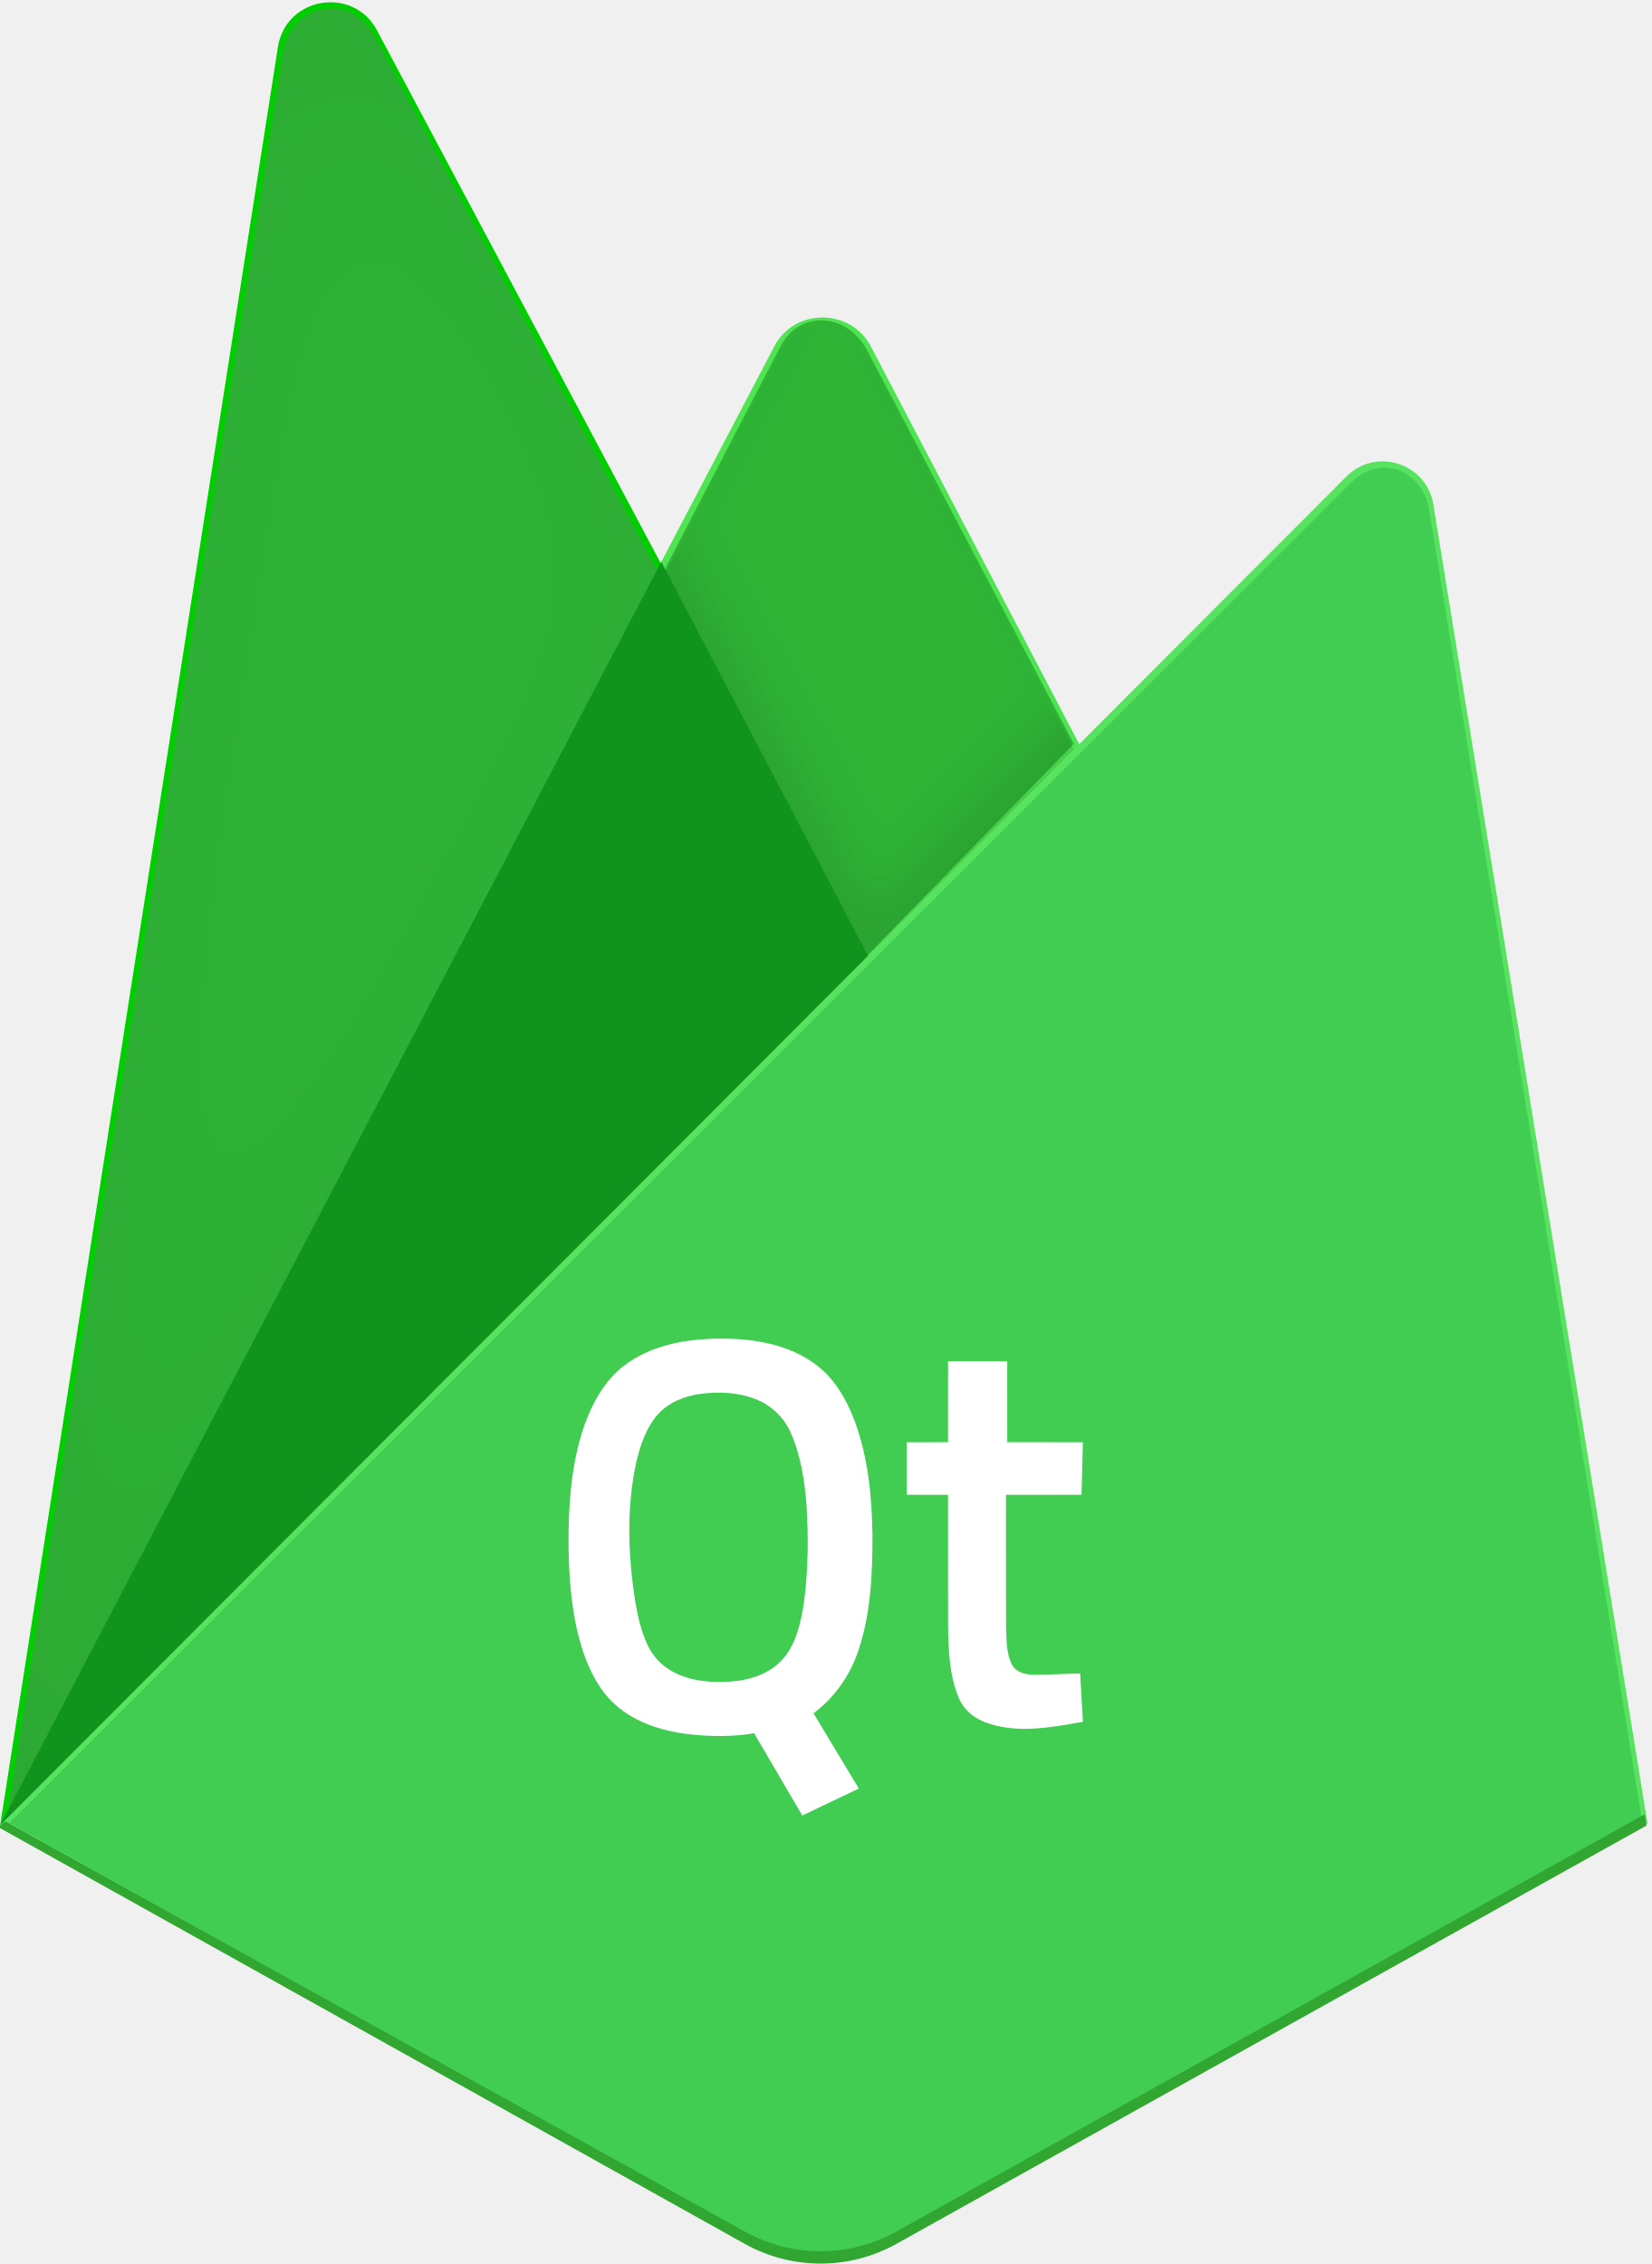
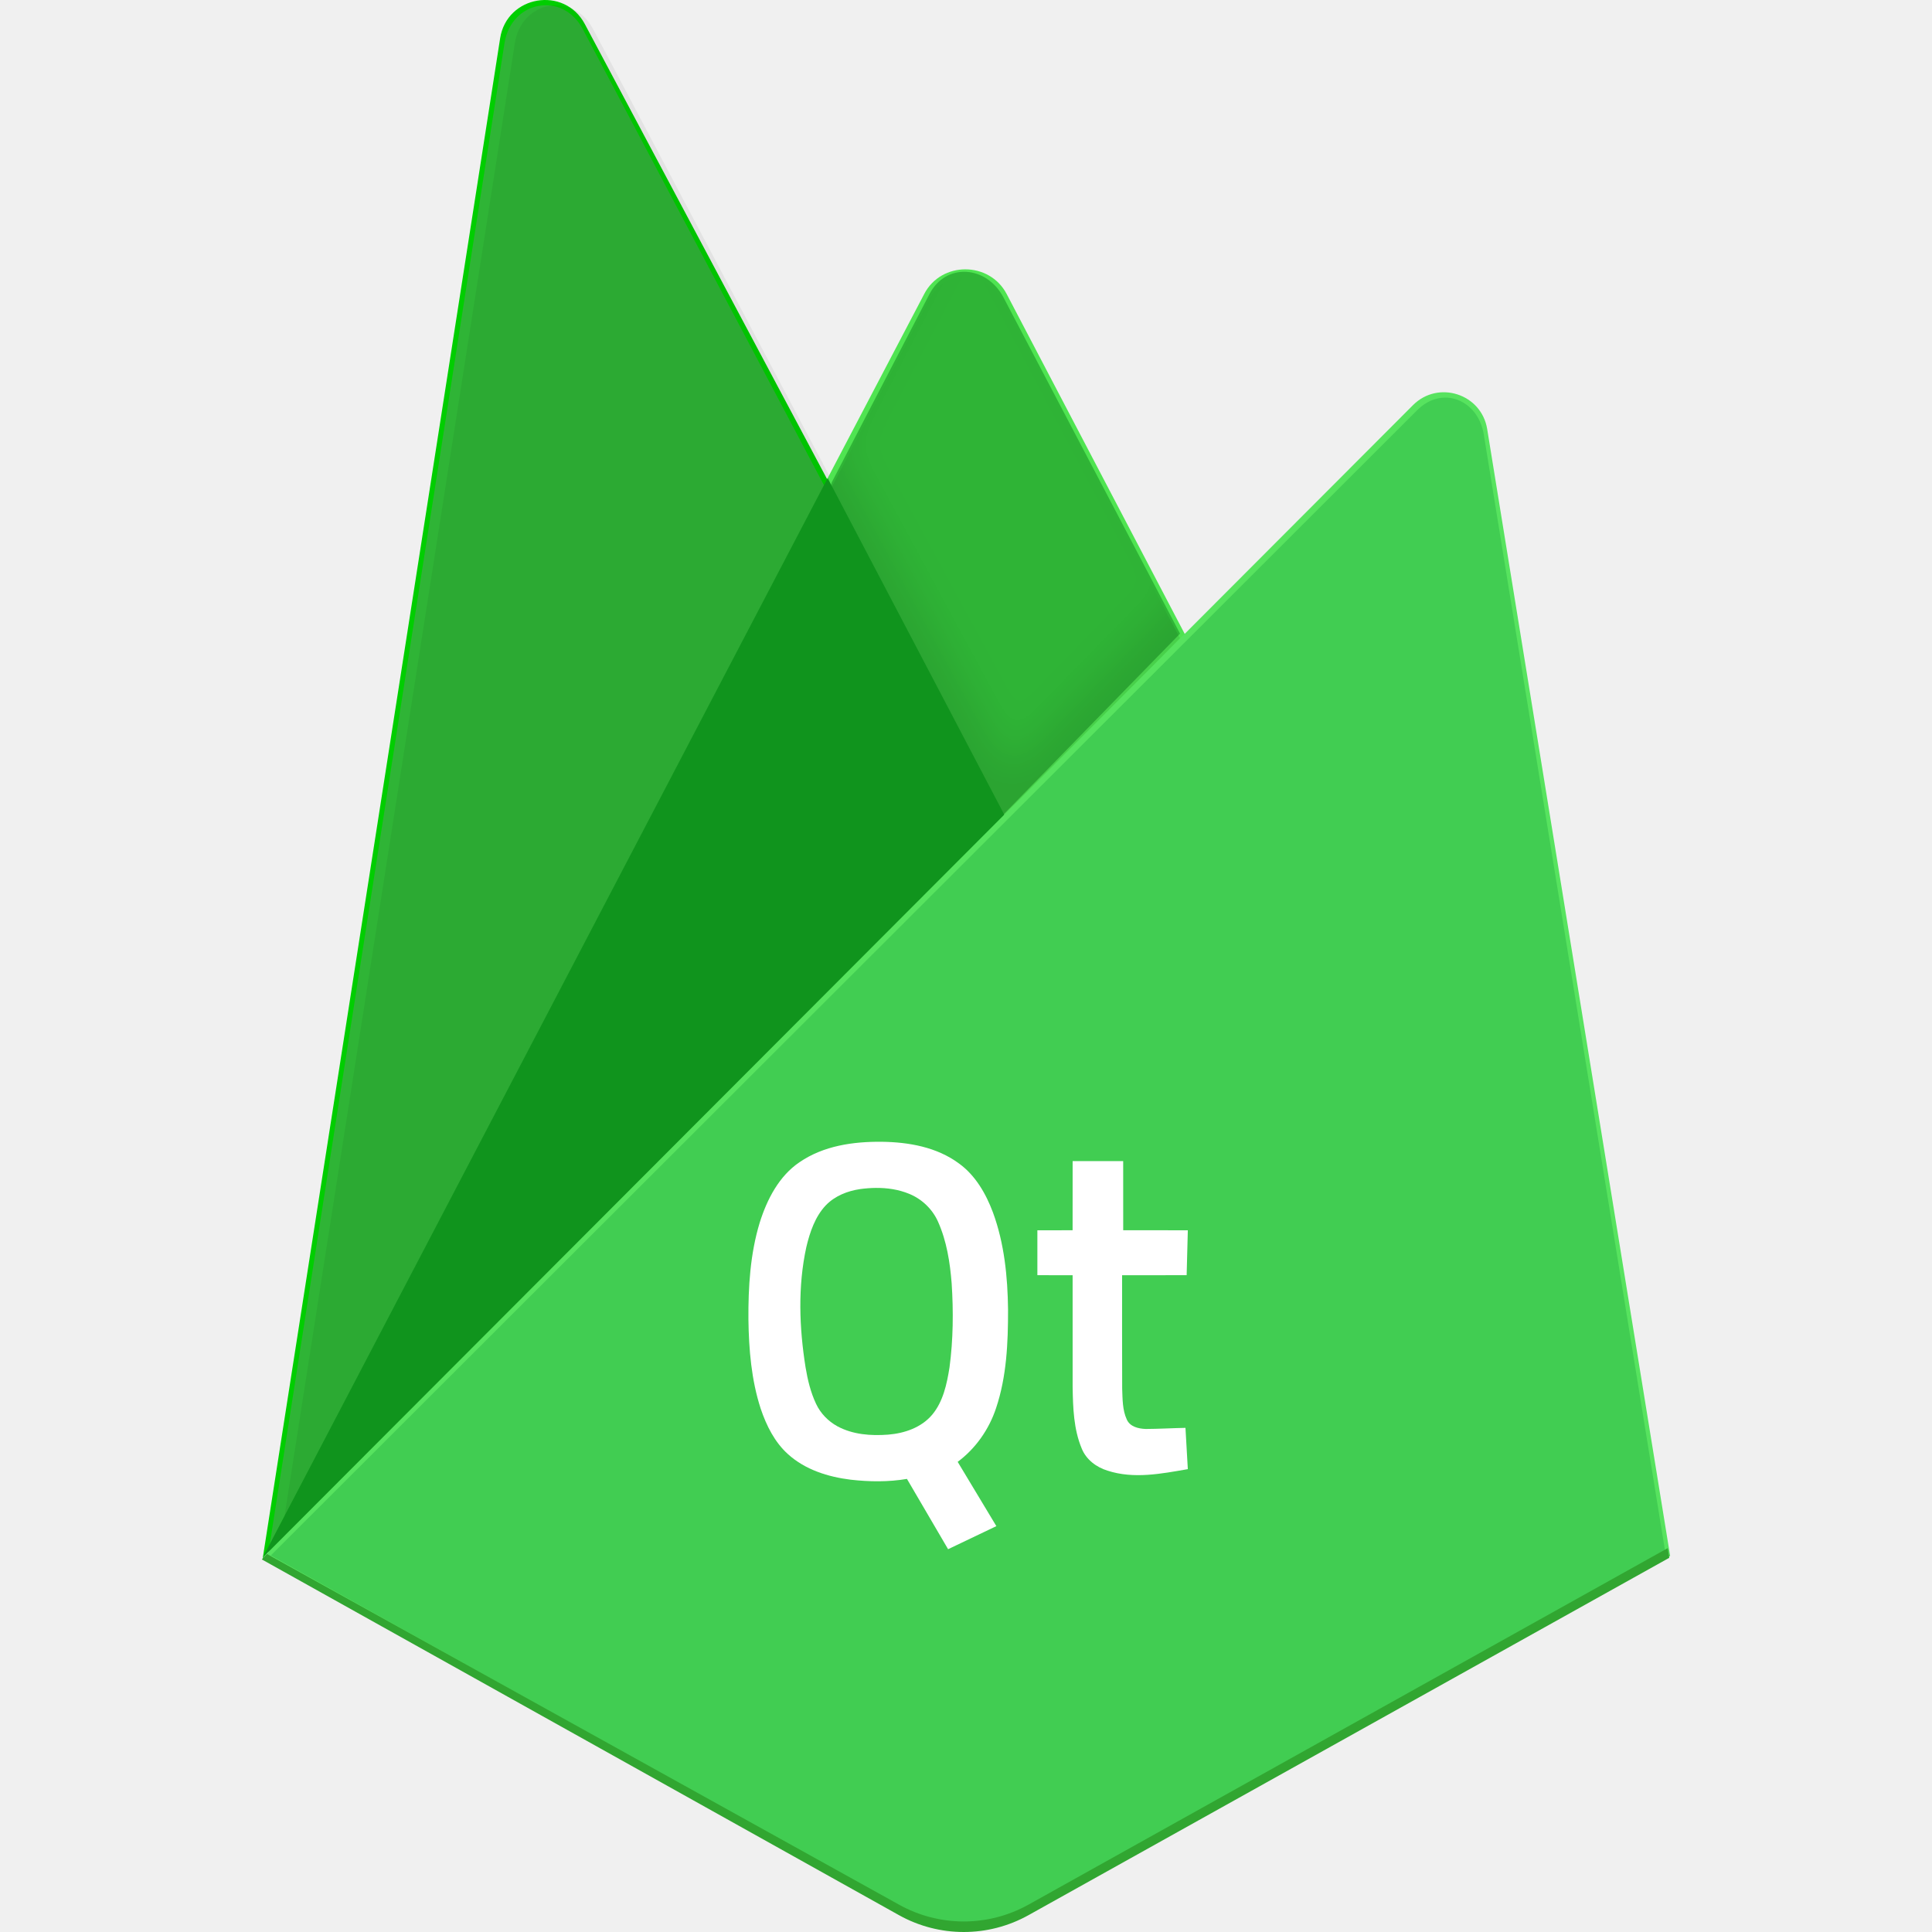
- <svg xmlns="http://www.w3.org/2000/svg" xmlns:xlink="http://www.w3.org/1999/xlink" width="273.067" height="374.4" viewBox="0 0 256 351" version="1.1" preserveAspectRatio="xMidYMid" id="svg2">
+ <svg xmlns="http://www.w3.org/2000/svg" xmlns:xlink="http://www.w3.org/1999/xlink" width="512" height="512" viewBox="0 0 480 480" version="1.1" preserveAspectRatio="xMidYMid" id="svg2" enable-background="new">
  <defs id="defs4">
    <path d="M 1.253,280.732 2.858,277.601 102.211,89.083 58.061,5.608 C 54.392,-1.283 45.074,0.474 43.87,8.188 Z" id="path-1" />
    <filter x="-0.5" y="-0.5" width="2" height="2" filterUnits="objectBoundingBox" id="filter-2">
      <feGaussianBlur stdDeviation="17.5" in="SourceAlpha" result="shadowBlurInner1" id="feGaussianBlur8" />
      <feOffset dx="0" dy="0" in="shadowBlurInner1" result="shadowOffsetInner1" id="feOffset10" />
      <feComposite in="shadowOffsetInner1" in2="SourceAlpha" operator="arithmetic" k2="-1" k3="1" result="shadowInnerInner1" id="feComposite12" k1="0" k4="0" />
      <feColorMatrix values="0 0 0 0 0   0 0 0 0 0   0 0 0 0 0  0 0 0 0.06 0" type="matrix" in="shadowInnerInner1" id="feColorMatrix14" />
    </filter>
    <path d="M 134.417,148.974 166.456,116.162 134.417,55.155 c -3.042,-5.791 -10.433,-6.398 -13.443,-0.59 l -17.705,34.109 -0.529,1.744 z" id="path-3" />
    <filter x="-0.5" y="-0.5" width="2" height="2" filterUnits="objectBoundingBox" id="filter-4">
      <feGaussianBlur stdDeviation="3.5" in="SourceAlpha" result="shadowBlurInner1" id="feGaussianBlur18" />
      <feOffset dx="1" dy="-9" in="shadowBlurInner1" result="shadowOffsetInner1" id="feOffset20" />
      <feComposite in="shadowOffsetInner1" in2="SourceAlpha" operator="arithmetic" k2="-1" k3="1" result="shadowInnerInner1" id="feComposite22" k1="0" k4="0" />
      <feColorMatrix values="0 0 0 0 0   0 0 0 0 0   0 0 0 0 0  0 0 0 0.09 0" type="matrix" in="shadowInnerInner1" id="feColorMatrix24" />
    </filter>
    <path id="path-1-3" d="M 1.253,280.732 2.858,277.601 102.211,89.083 58.061,5.608 C 54.392,-1.283 45.074,0.474 43.87,8.188 Z" />
    <filter id="filter-2-6" filterUnits="objectBoundingBox" height="2" width="2" y="-0.5" x="-0.5">
      <feGaussianBlur id="feGaussianBlur5862" result="shadowBlurInner1" in="SourceAlpha" stdDeviation="17.5" />
      <feOffset id="feOffset5864" result="shadowOffsetInner1" in="shadowBlurInner1" dy="0" dx="0" />
      <feComposite id="feComposite5866" result="shadowInnerInner1" k3="1" k2="-1" operator="arithmetic" in2="SourceAlpha" in="shadowOffsetInner1" k1="0" k4="0" />
      <feColorMatrix id="feColorMatrix5868" in="shadowInnerInner1" type="matrix" values="0 0 0 0 0   0 0 0 0 0   0 0 0 0 0  0 0 0 0.06 0" />
    </filter>
    <path id="path-3-7" d="M 134.417,148.974 166.456,116.162 134.417,55.155 c -3.042,-5.791 -10.433,-6.398 -13.443,-0.59 l -17.705,34.109 -0.529,1.744 z" />
    <filter id="filter-4-5" filterUnits="objectBoundingBox" height="2" width="2" y="-0.5" x="-0.5">
      <feGaussianBlur id="feGaussianBlur5872" result="shadowBlurInner1" in="SourceAlpha" stdDeviation="3.5" />
      <feOffset id="feOffset5874" result="shadowOffsetInner1" in="shadowBlurInner1" dy="-9" dx="1" />
      <feComposite id="feComposite5876" result="shadowInnerInner1" k3="1" k2="-1" operator="arithmetic" in2="SourceAlpha" in="shadowOffsetInner1" k1="0" k4="0" />
      <feColorMatrix id="feColorMatrix5878" in="shadowInnerInner1" type="matrix" values="0 0 0 0 0   0 0 0 0 0   0 0 0 0 0  0 0 0 0.09 0" />
    </filter>
  </defs>
-   <g id="layer1" style="display:inline" />
-   <g id="layer2">
-     <path style="fill:#00ce00;fill-opacity:1;stroke:none" id="path28" d="M -0.035,283.348 2.088,280.376 102.492,89.862 102.704,87.845 58.444,4.708 c -3.708,-6.964 -14.148,-5.203 -15.364,2.592 z" />
-     <use xlink:href="#path-1" id="use32" style="color:#000000;clip-rule:nonzero;display:inline;overflow:visible;visibility:visible;opacity:1;isolation:auto;mix-blend-mode:normal;color-interpolation:sRGB;color-interpolation-filters:linearRGB;solid-color:#000000;solid-opacity:1;fill:#2fb436;fill-opacity:1;fill-rule:nonzero;stroke:none;stroke-width:1.25;stroke-linecap:butt;stroke-linejoin:miter;stroke-miterlimit:4;stroke-dasharray:none;stroke-dashoffset:0;stroke-opacity:1;color-rendering:auto;image-rendering:auto;shape-rendering:auto;text-rendering:auto;enable-background:accumulate" x="0" y="0" width="100%" height="100%" />
-     <use xlink:href="#path-1" id="use34" style="fill:#000000;fill-opacity:1;stroke:none;filter:url(#filter-2)" x="0" y="0" width="100%" height="100%" />
-     <path style="fill:#4fe451;fill-opacity:1;stroke:none" id="path36" d="M 135.005,150.381 167.96,116.629 134.995,53.699 c -3.129,-5.957 -11.867,-5.974 -14.963,0 l -17.612,33.589 v 2.861 z" />
-     <use xlink:href="#path-3" id="use40" style="color:#000000;clip-rule:nonzero;display:inline;overflow:visible;visibility:visible;opacity:1;isolation:auto;mix-blend-mode:normal;color-interpolation:sRGB;color-interpolation-filters:linearRGB;solid-color:#000000;solid-opacity:1;fill:#2fb436;fill-opacity:1;fill-rule:nonzero;stroke:none;stroke-width:1.25;stroke-linecap:butt;stroke-linejoin:miter;stroke-miterlimit:4;stroke-dasharray:none;stroke-dashoffset:0;stroke-opacity:1;color-rendering:auto;image-rendering:auto;shape-rendering:auto;text-rendering:auto;enable-background:accumulate" x="0" y="0" width="100%" height="100%" transform="translate(0.00200384,-0.8317173)" />
-     <g id="g5787">
+   <g id="layer1" style="display:inline" transform="translate(0,129)" />
+   <g id="layer2" transform="translate(0,129)">
+     <path style="fill:#00ce00;fill-opacity:1;stroke:none;stroke-width:1.369" id="path28" d="M 65.226,258.465 68.132,254.396 205.601,-6.445 205.892,-9.206 145.292,-123.033 c -5.077,-9.535 -19.37,-7.124 -21.036,3.549 z" />
+     <use xlink:href="#path-1" id="use32" style="color:#000000;clip-rule:nonzero;display:inline;overflow:visible;visibility:visible;opacity:1;isolation:auto;mix-blend-mode:normal;color-interpolation:sRGB;color-interpolation-filters:linearRGB;solid-color:#000000;solid-opacity:1;fill:#2fb436;fill-opacity:1;fill-rule:nonzero;stroke:none;stroke-width:1.25;stroke-linecap:butt;stroke-linejoin:miter;stroke-miterlimit:4;stroke-dasharray:none;stroke-dashoffset:0;stroke-opacity:1;color-rendering:auto;image-rendering:auto;shape-rendering:auto;text-rendering:auto;enable-background:accumulate" x="0" y="0" width="100%" height="100%" transform="matrix(1.369146,0,0,1.369146,65.27431,-129.4793)" />
+     <use xlink:href="#path-1" id="use34" style="opacity:0.056;fill:#000000;fill-opacity:1;stroke:none" x="0" y="0" width="100%" height="100%" transform="matrix(1.369146,0,0,1.369146,67.84146,-129.4793)" />
+     <path style="fill:#4fe451;fill-opacity:1;stroke:none;stroke-width:1.369" id="path36" d="m 250.116,76.414 45.121,-46.21 -45.134,-86.161 c -4.284,-8.156 -16.247,-8.179 -20.486,0 L 205.504,-9.969 V -6.052 Z" />
+     <use xlink:href="#path-3" id="use40" style="color:#000000;clip-rule:nonzero;display:inline;overflow:visible;visibility:visible;opacity:1;isolation:auto;mix-blend-mode:normal;color-interpolation:sRGB;color-interpolation-filters:linearRGB;solid-color:#000000;solid-opacity:1;fill:#2fb436;fill-opacity:1;fill-rule:nonzero;stroke:none;stroke-width:1.25;stroke-linecap:butt;stroke-linejoin:miter;stroke-miterlimit:4;stroke-dasharray:none;stroke-dashoffset:0;stroke-opacity:1;color-rendering:auto;image-rendering:auto;shape-rendering:auto;text-rendering:auto;enable-background:accumulate" x="0" y="0" width="100%" height="100%" transform="matrix(1.369146,0,0,1.369146,65.27705,-130.618)" />
+     <g id="g5787" transform="matrix(1.369146,0,0,1.369146,65.27431,-129.4793)">
      <g id="g38" style="stroke:none">
        <use xlink:href="#path-3" id="use42" style="fill:#000000;fill-opacity:1;stroke:none;filter:url(#filter-4)" x="0" y="0" width="100%" height="100%" />
      </g>
    </g>
-     <polygon style="fill:#10941d;fill-opacity:1;stroke:none" id="polygon44" points="132.935,152.61 134.563,148.179 102.513,87.105 0,282.998 0.962,282.03 4.458,280.61 " />
-     <path style="fill:#57e35f;fill-opacity:1;stroke:none" id="path46" d="M 139.121,347.551 255.396,282.704 222.192,78.209 c -1.039,-6.398 -8.888,-8.928 -13.467,-4.34 L 2.5472637e-4,282.998 115.608,347.546 c 7.306,4.079 16.204,4.081 23.513,0.006" />
-     <path style="color:#000000;clip-rule:nonzero;display:inline;overflow:visible;visibility:visible;opacity:1;isolation:auto;mix-blend-mode:normal;color-interpolation:sRGB;color-interpolation-filters:linearRGB;solid-color:#000000;solid-opacity:1;fill:#41cd52;fill-opacity:1;fill-rule:nonzero;stroke:none;stroke-width:1.25;stroke-linecap:butt;stroke-linejoin:miter;stroke-miterlimit:4;stroke-dasharray:none;stroke-dashoffset:0;stroke-opacity:1;color-rendering:auto;image-rendering:auto;shape-rendering:auto;text-rendering:auto;enable-background:accumulate" id="path48" d="M 254.532,282.16 221.58,79.218 C 220.549,72.868 214.022,70.241 209.477,74.794 L 1.468,282.601 115.806,346.509 c 7.251,4.048 16.081,4.05 23.334,0.006 l 115.392,-64.355 z" />
-     <path style="fill:#31a631;fill-opacity:1;stroke:none" id="path50" d="m 138.958,345.968 c -7.308,4.076 -16.206,4.074 -23.513,-0.006 L 0.768,282.342 l -0.931,0.983 115.608,64.548 c 7.306,4.079 16.204,4.081 23.513,0.006 l 116.275,-64.848 -0.285,-1.752 -115.99,64.689 z" />
-     <g style="display:inline" id="g3357" transform="matrix(0.2307472,0,0,0.2388097,222.9131,198.407)">
+     <polygon style="fill:#10941d;fill-opacity:1;stroke:none" id="polygon44" points="132.935,152.61 134.563,148.179 102.513,87.105 0,282.998 0.962,282.03 4.458,280.61 " transform="matrix(1.369146,0,0,1.369146,65.27431,-129.4793)" />
+     <path style="fill:#57e35f;fill-opacity:1;stroke:none;stroke-width:1.369" id="path46" d="M 255.751,346.369 414.949,257.583 369.487,-22.399 c -1.422,-8.76 -12.169,-12.223 -18.439,-5.942 L 65.275,257.986 223.559,346.361 c 10.003,5.585 22.186,5.588 32.192,0.009" />
+     <path style="color:#000000;clip-rule:nonzero;display:inline;overflow:visible;visibility:visible;opacity:1;isolation:auto;mix-blend-mode:normal;color-interpolation:sRGB;color-interpolation-filters:linearRGB;solid-color:#000000;solid-opacity:1;fill:#41cd52;fill-opacity:1;fill-rule:nonzero;stroke:none;stroke-width:1.711;stroke-linecap:butt;stroke-linejoin:miter;stroke-miterlimit:4;stroke-dasharray:none;stroke-dashoffset:0;stroke-opacity:1;color-rendering:auto;image-rendering:auto;shape-rendering:auto;text-rendering:auto;enable-background:accumulate" id="path48" d="M 413.766,256.839 368.65,-21.018 c -1.411,-8.693 -10.348,-12.291 -16.57,-6.057 L 67.284,257.443 223.83,344.943 c 9.927,5.543 22.018,5.546 31.948,0.009 L 413.766,256.84 Z" />
+     <path style="fill:#31a631;fill-opacity:1;stroke:none;stroke-width:1.369" id="path50" d="m 255.528,344.201 c -10.006,5.58 -22.189,5.578 -32.192,-0.009 L 66.326,257.087 65.051,258.434 223.336,346.809 c 10.003,5.585 22.186,5.588 32.192,0.009 l 159.197,-88.786 -0.39,-2.399 -158.808,88.569 z" />
+     <g style="display:inline" id="g3357" transform="matrix(0.3159267,0,0,0.3269654,370.475,142.169)">
      <path style="fill:#ffffff" d="m -479.299,38.234 c -22.238,-0.2 -45.625,2.964 -64.537,15.477 -16.113,10.45 -25.65,28.237 -31.412,46.062 -7.45,23.7 -9.025,48.786 -8.85,73.486 0.338,22.85 2.312,46.026 9.662,67.801 4.487,12.875 11.05,25.538 21.5,34.588 13.6,11.863 31.562,17.237 49.188,19.35 14.713,1.625 29.687,1.812 44.324,-0.588 10.825,17.775 21.562,35.612 32.35,53.412 12.675,-5.812 25.3,-11.688 37.963,-17.525 -10.075,-16.325 -20.349,-32.525 -30.424,-48.85 14,-10.05 24.613,-24.524 30.188,-40.824 8.325,-23.962 9.461,-49.663 9.424,-74.812 -0.3,-24.975 -2.924,-50.35 -11.861,-73.85 -5.525,-14.313 -13.812,-28.151 -26.562,-37.113 -17.55,-12.637 -39.776,-16.351 -60.951,-16.613 z m -4.676,35.061 c 8.985,-0.085 17.981,1.173 26.352,4.516 9.863,3.9 18.237,11.538 22.662,21.213 6.787,14.663 9.387,30.848 10.699,46.836 1.425,21.275 1.227,42.75 -1.711,63.9 -2.062,12.588 -5,25.85 -13.525,35.775 -8.65,9.963 -21.987,14.238 -34.787,15.238 -13.5,0.988 -27.738,-10e-4 -39.926,-6.389 -7.112,-3.788 -13.151,-9.725 -16.676,-17 -4.275,-8.713 -6.623,-18.225 -8.273,-27.75 -4.975,-30.2 -6.175,-61.45 0.625,-91.475 2.8,-11.325 6.873,-22.951 15.148,-31.488 7.2,-7.312 17.227,-11.088 27.227,-12.5 4.02,-0.523 8.101,-0.838 12.186,-0.877 z" id="path3353" />
      <path transform="matrix(1.25,0,0,1.25,-696.7985,-35.45247)" id="path3355" d="m 294.13,70.69 c 10.6,-0.01 21.2,-0.01 31.8,0 0.03,14.02 -0.01,28.03 0.02,42.05 13.55,0.02 27.1,0 40.65,0.01 -0.23,9.1 -0.48,18.2 -0.74,27.3 -13.54,0.03 -27.07,-0.01 -40.61,0.02 0.03,22.98 -0.07,45.96 0.05,68.94 0.26,6.29 0.12,12.93 2.89,18.74 2.02,4.48 7.46,5.63 11.89,5.78 8.35,-0.03 16.69,-0.52 25.04,-0.67 0.51,8.36 1,16.73 1.48,25.09 -16.61,2.79 -34.04,6.13 -50.54,0.91 -6.95,-2.06 -13.43,-6.67 -16.25,-13.54 -5.05,-11.69 -5.46,-24.7 -5.68,-37.25 -0.02,-22.67 0,-45.33 -0.01,-68 -7.39,-0.02 -14.78,0.01 -22.17,-0.02 -0.02,-9.09 -0.02,-18.19 0,-27.29 7.39,-0.03 14.77,0.01 22.16,-0.02 0.03,-14.02 -0.01,-28.03 0.02,-42.05 z" style="fill:#ffffff" />
    </g>
  </g>
</svg>
